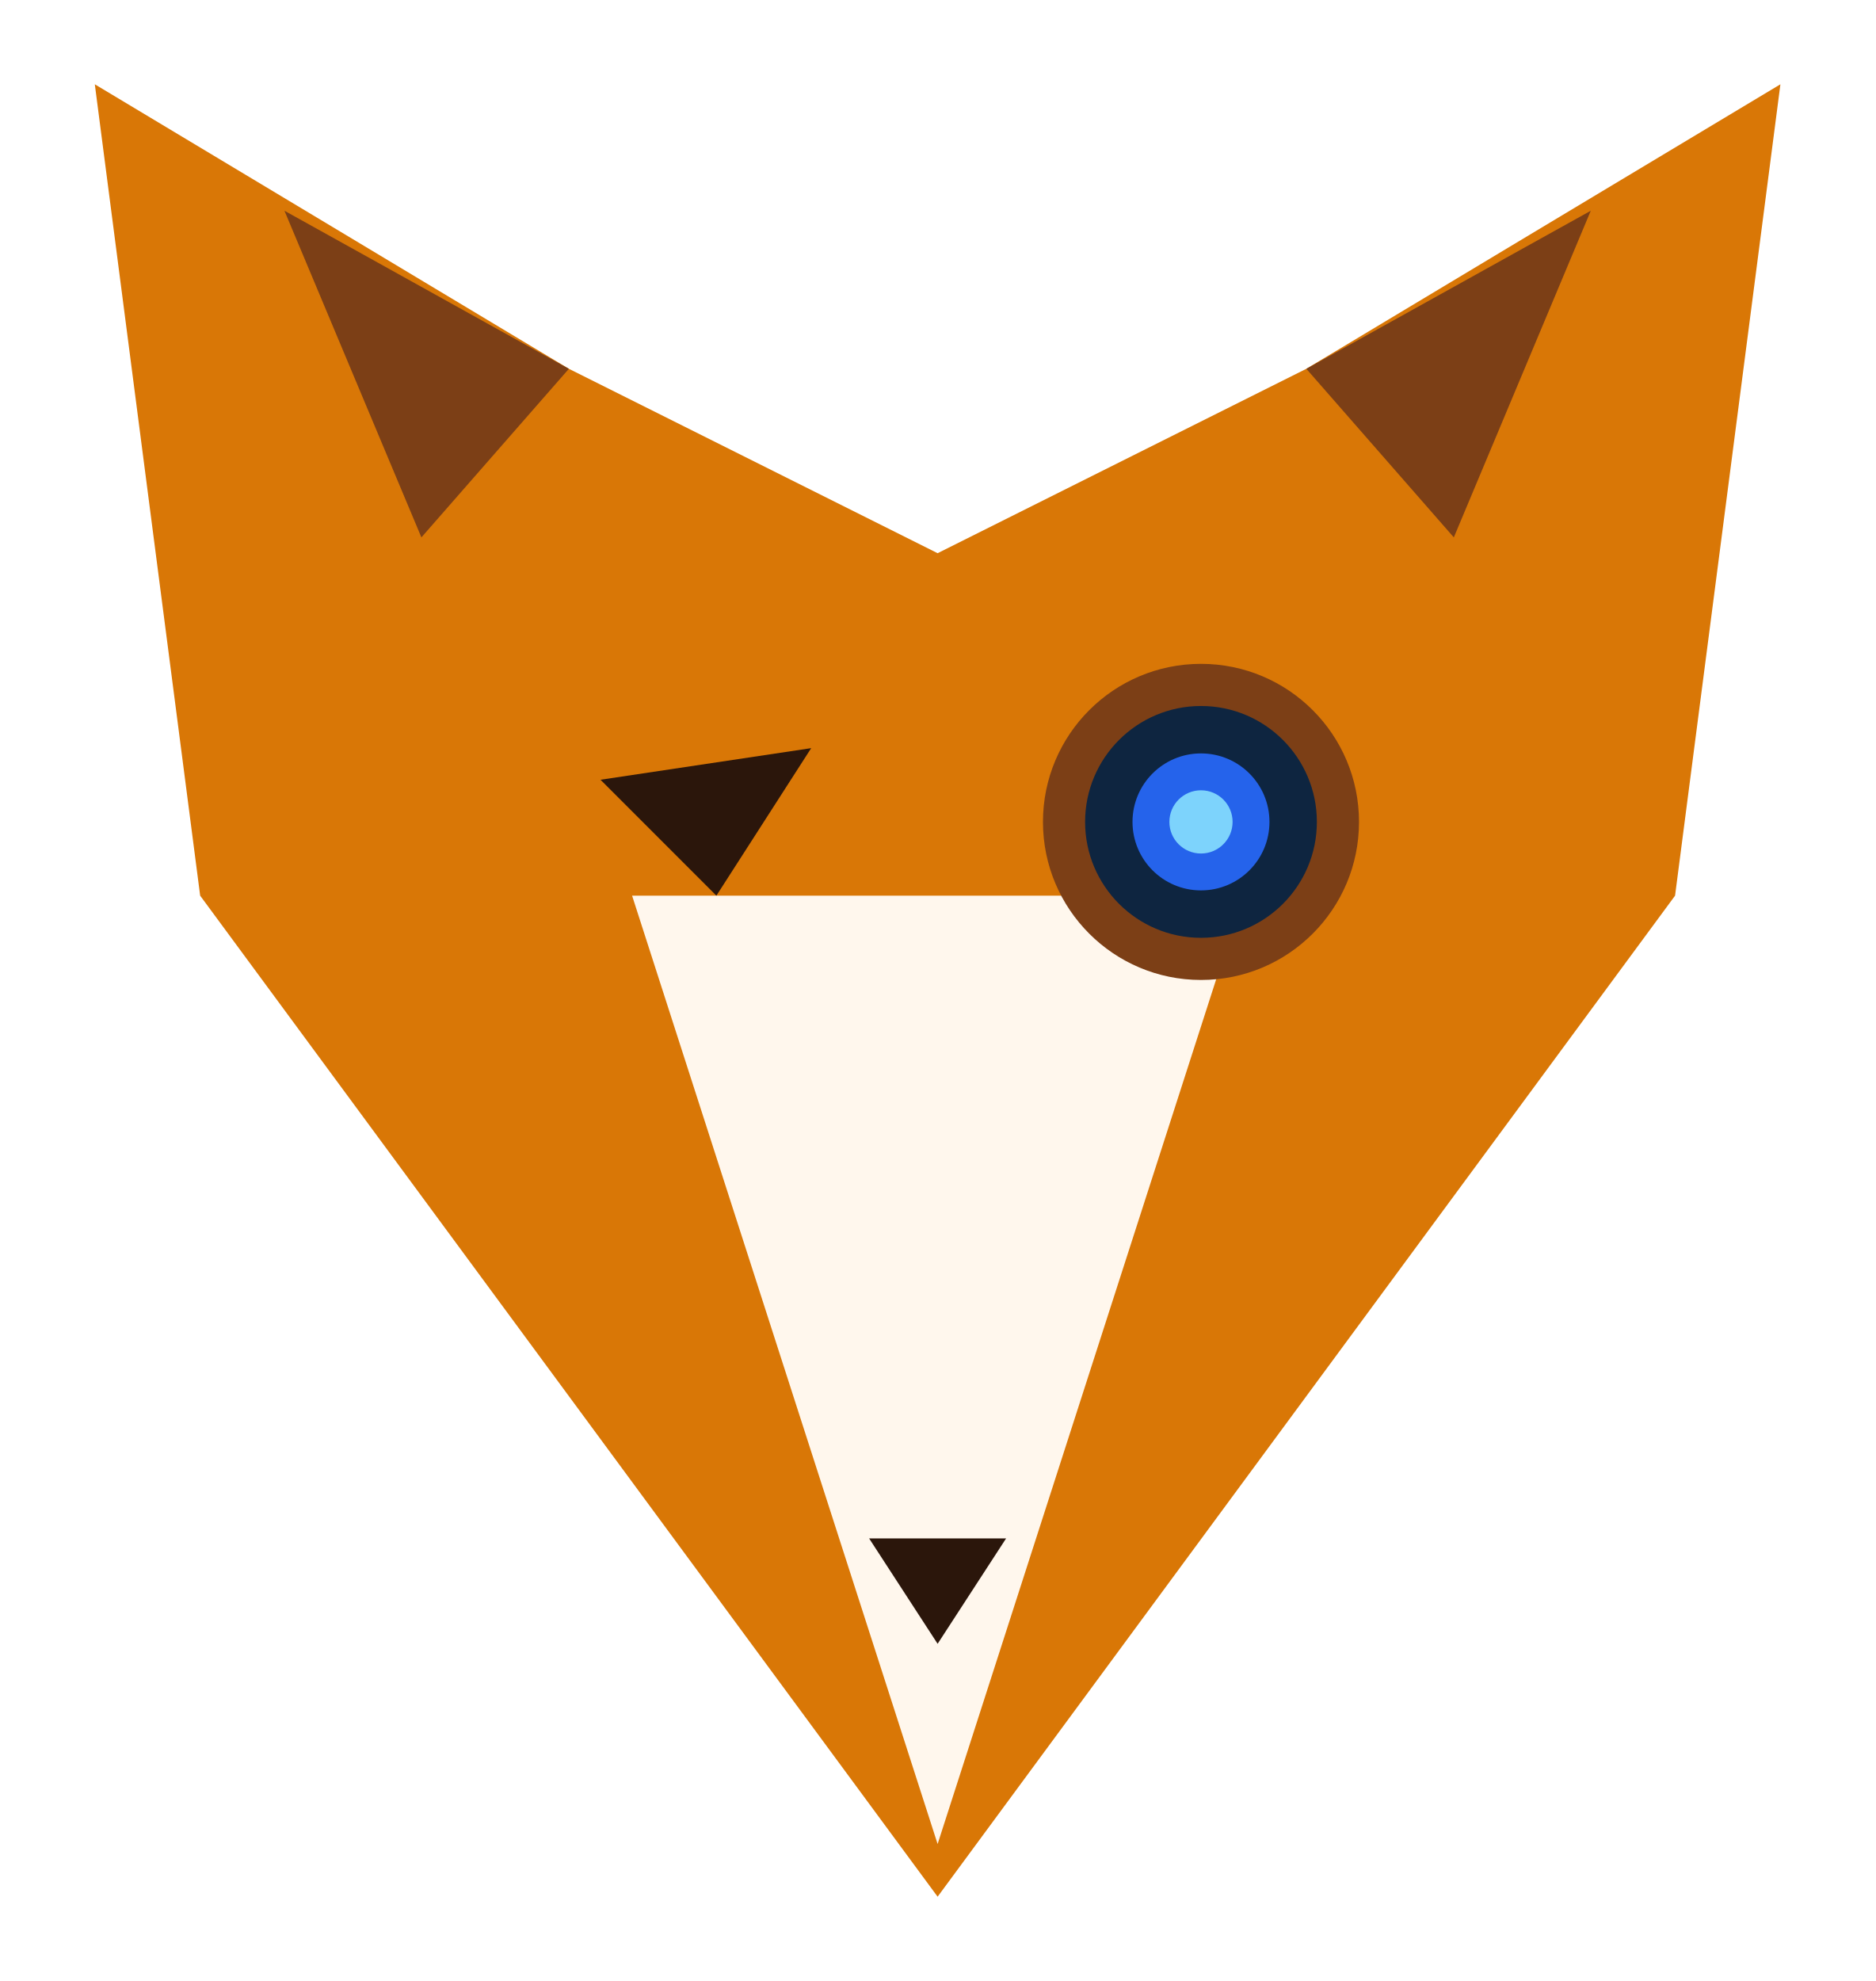
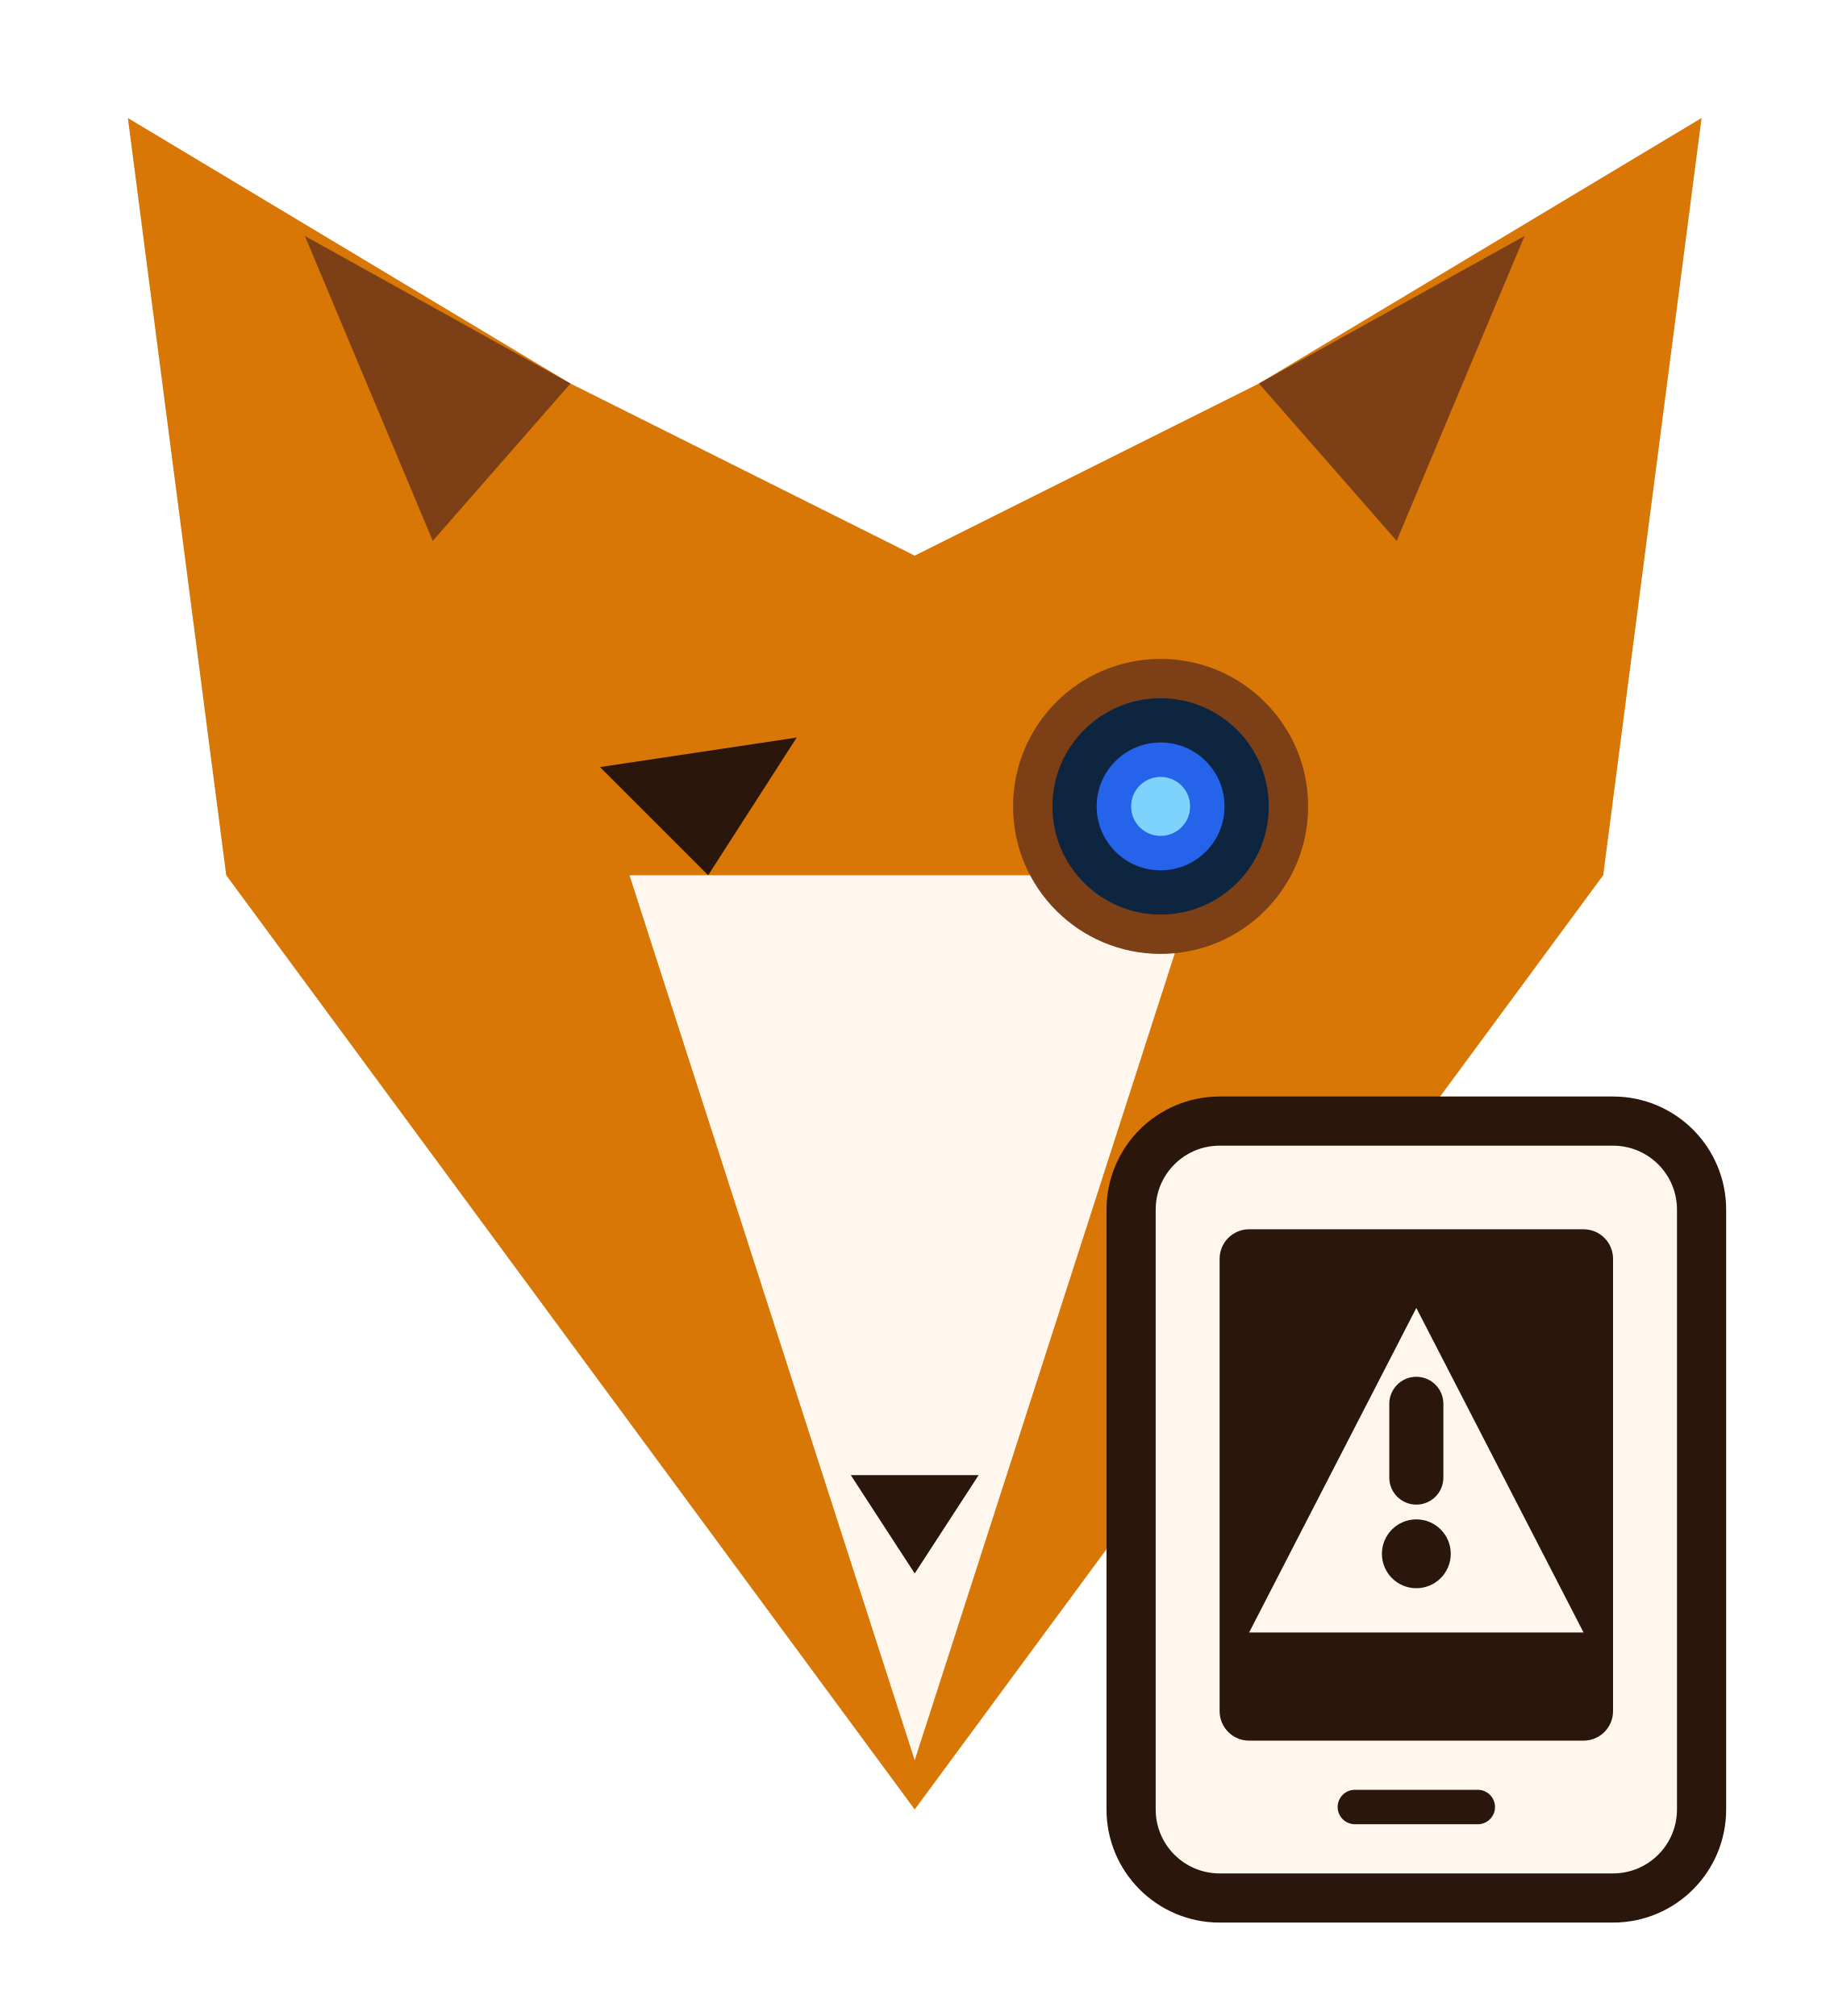
- <svg xmlns="http://www.w3.org/2000/svg" viewBox="78 80 356 376" width="356" height="376">
-   <g>
+ <svg xmlns="http://www.w3.org/2000/svg" viewBox="70 72 372 410">
+   <g transform="translate(0.000,0.000) scale(1)">
    <path d="M96,96 L186,150 L256,185 L326,150 L416,96 L396,250 L256,440 L116,250 Z" fill="#D97706" />
    <path d="M132,120 L186,150 L158,182 Z" fill="#7C3F16" />
    <path d="M380,120 L326,150 L354,182 Z" fill="#7C3F16" />
    <path d="M198,250 L314,250 L256,430 Z" fill="#FFF7ED" />
    <path d="M192,228 L232,222 L214,250 Z" fill="#2B160B" />
    <circle cx="306" cy="236" r="30" fill="#7C3F16" />
    <circle cx="306" cy="236" r="22" fill="#0E2540" />
    <circle cx="306" cy="236" r="13" fill="#2563EB" />
    <circle cx="306" cy="236" r="6" fill="#7DD3FC" />
    <path d="M243,372 L269,372 L256,392 Z" fill="#2B160B" />
+     <g>
+       <rect x="300" y="300" width="116" height="158" rx="18" fill="#FFF7ED" stroke="#2B160B" stroke-width="10" />
+       <rect x="318" y="322" width="80" height="104" rx="6" fill="#2B160B" />
+       <path d="M358,338 L392,404 H324 Z" fill="#FFF7ED" />
+       <rect x="352.5" y="352" width="11" height="26" rx="5.5" fill="#2B160B" />
+       <circle cx="358" cy="388" r="7" fill="#2B160B" />
+       <rect x="342" y="436" width="32" height="7" rx="3.5" fill="#2B160B" />
+     </g>
  </g>
</svg>
